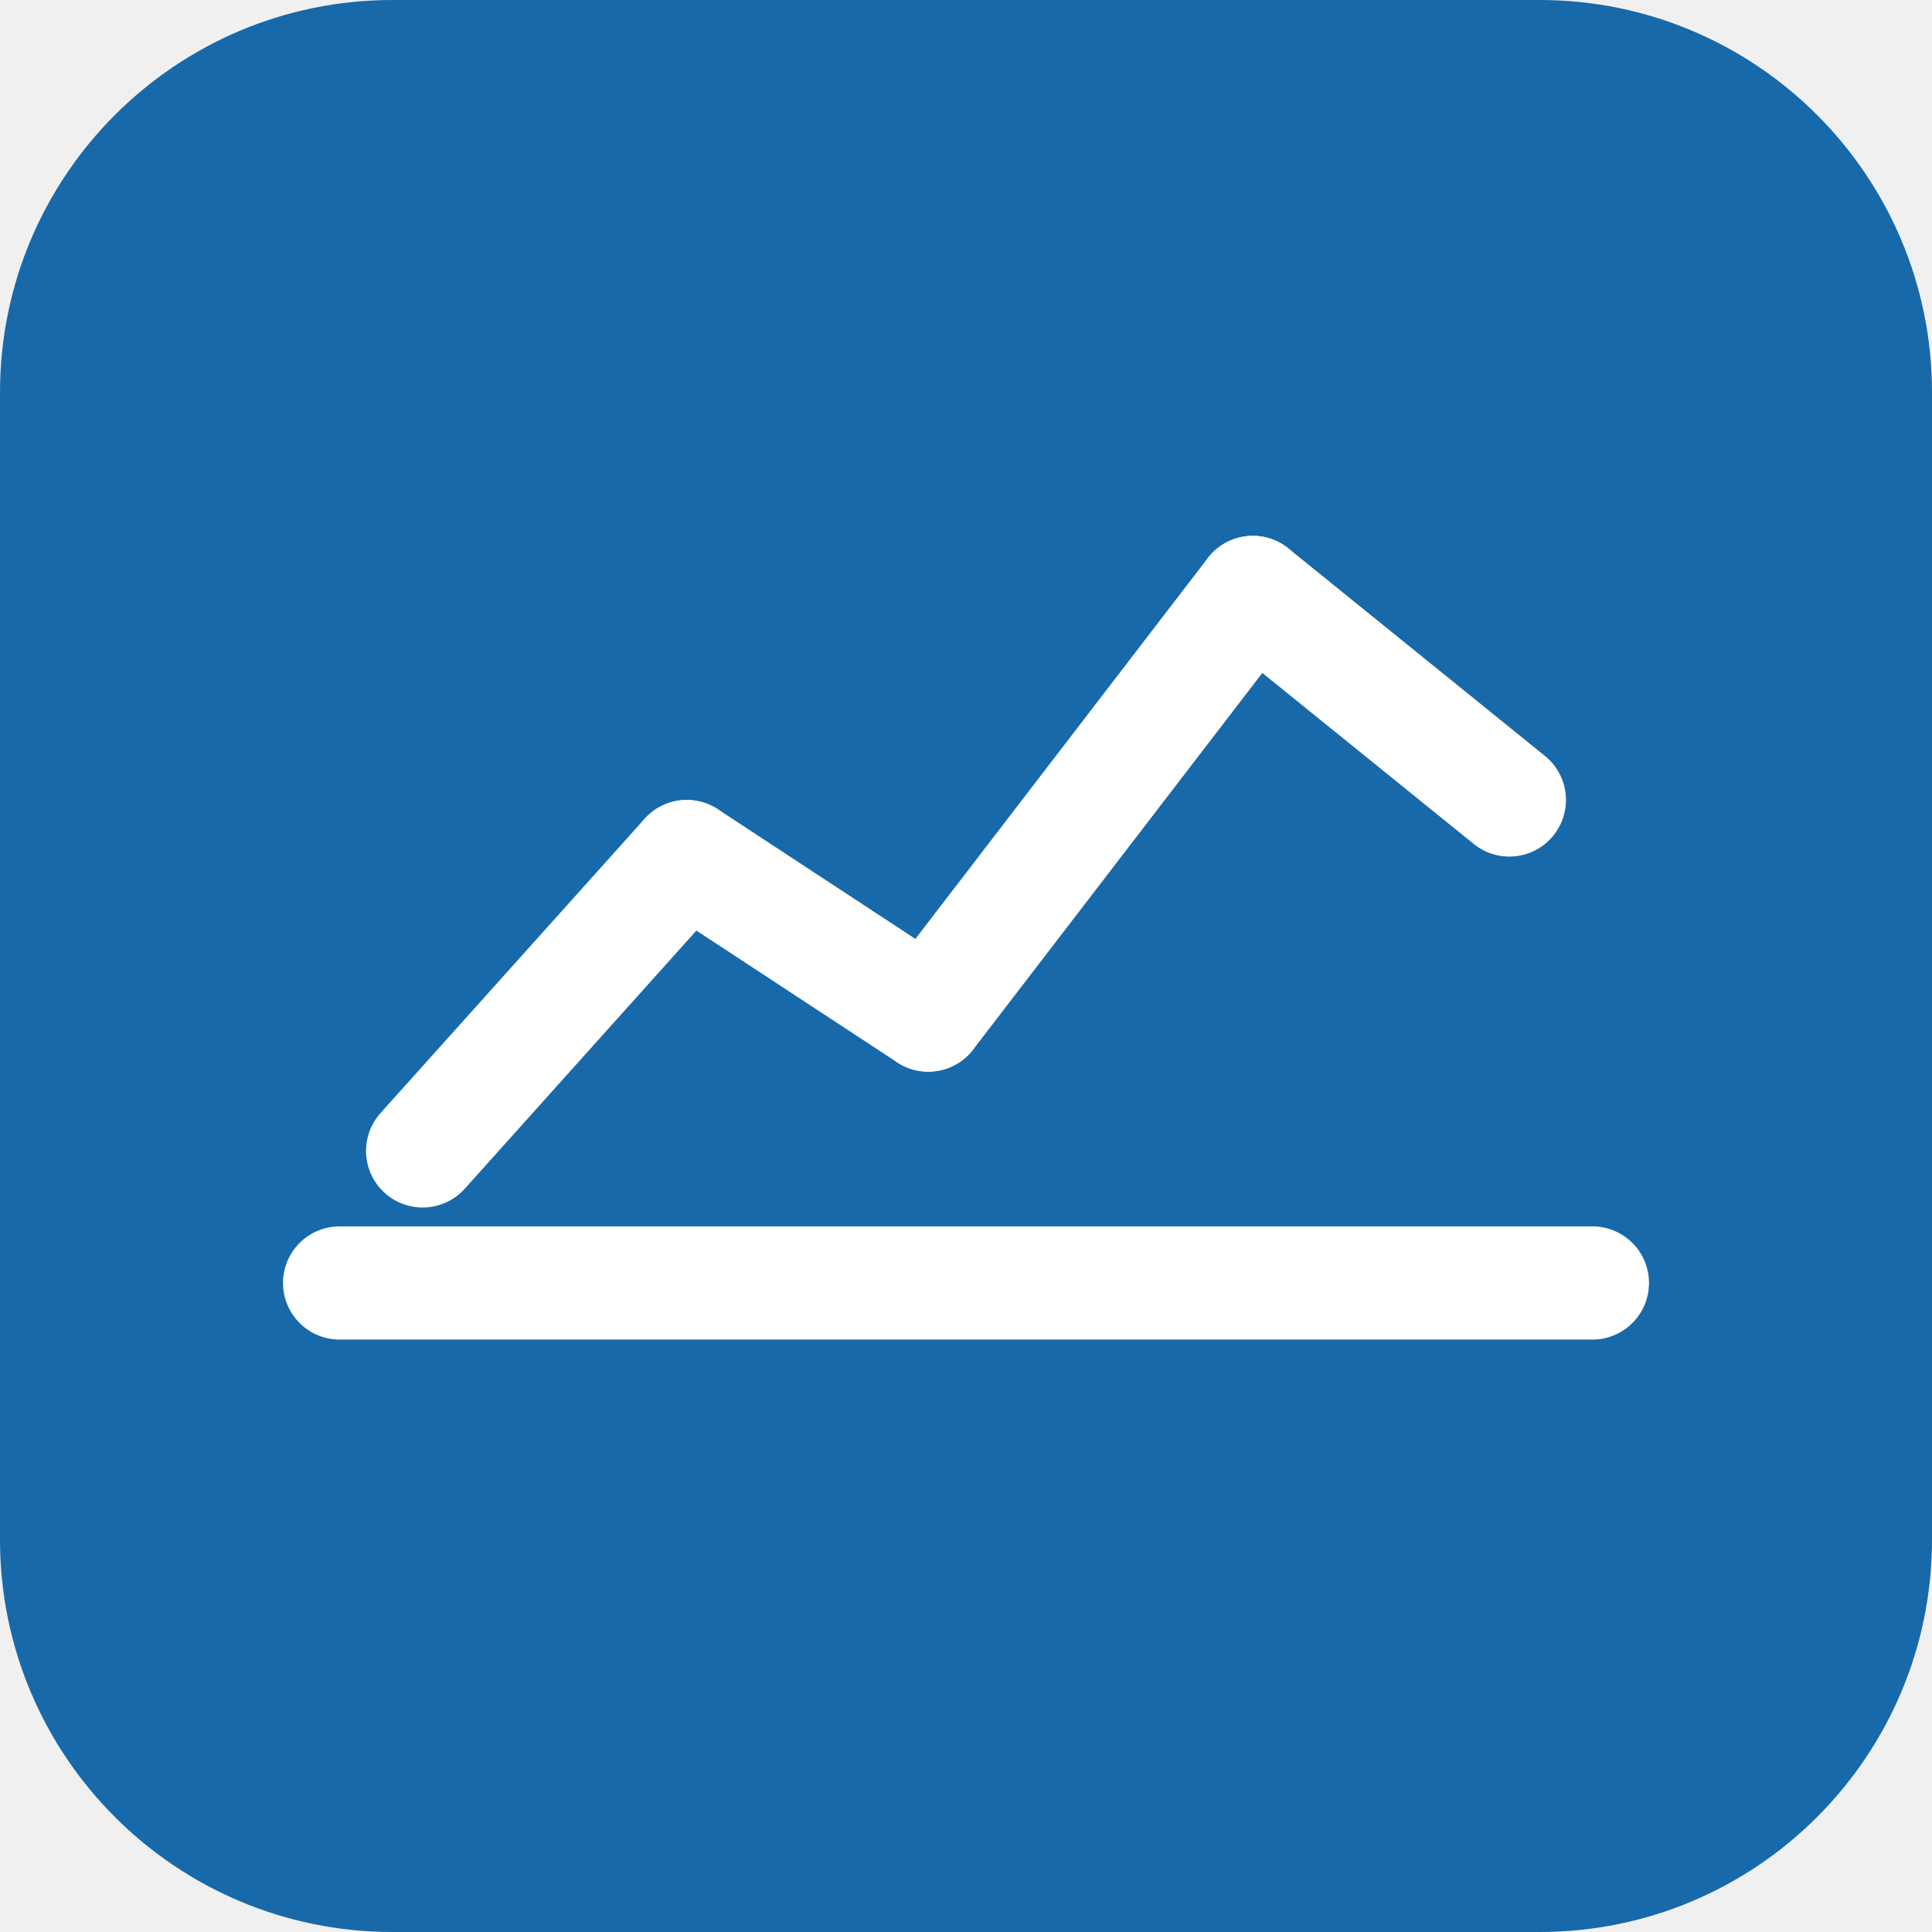
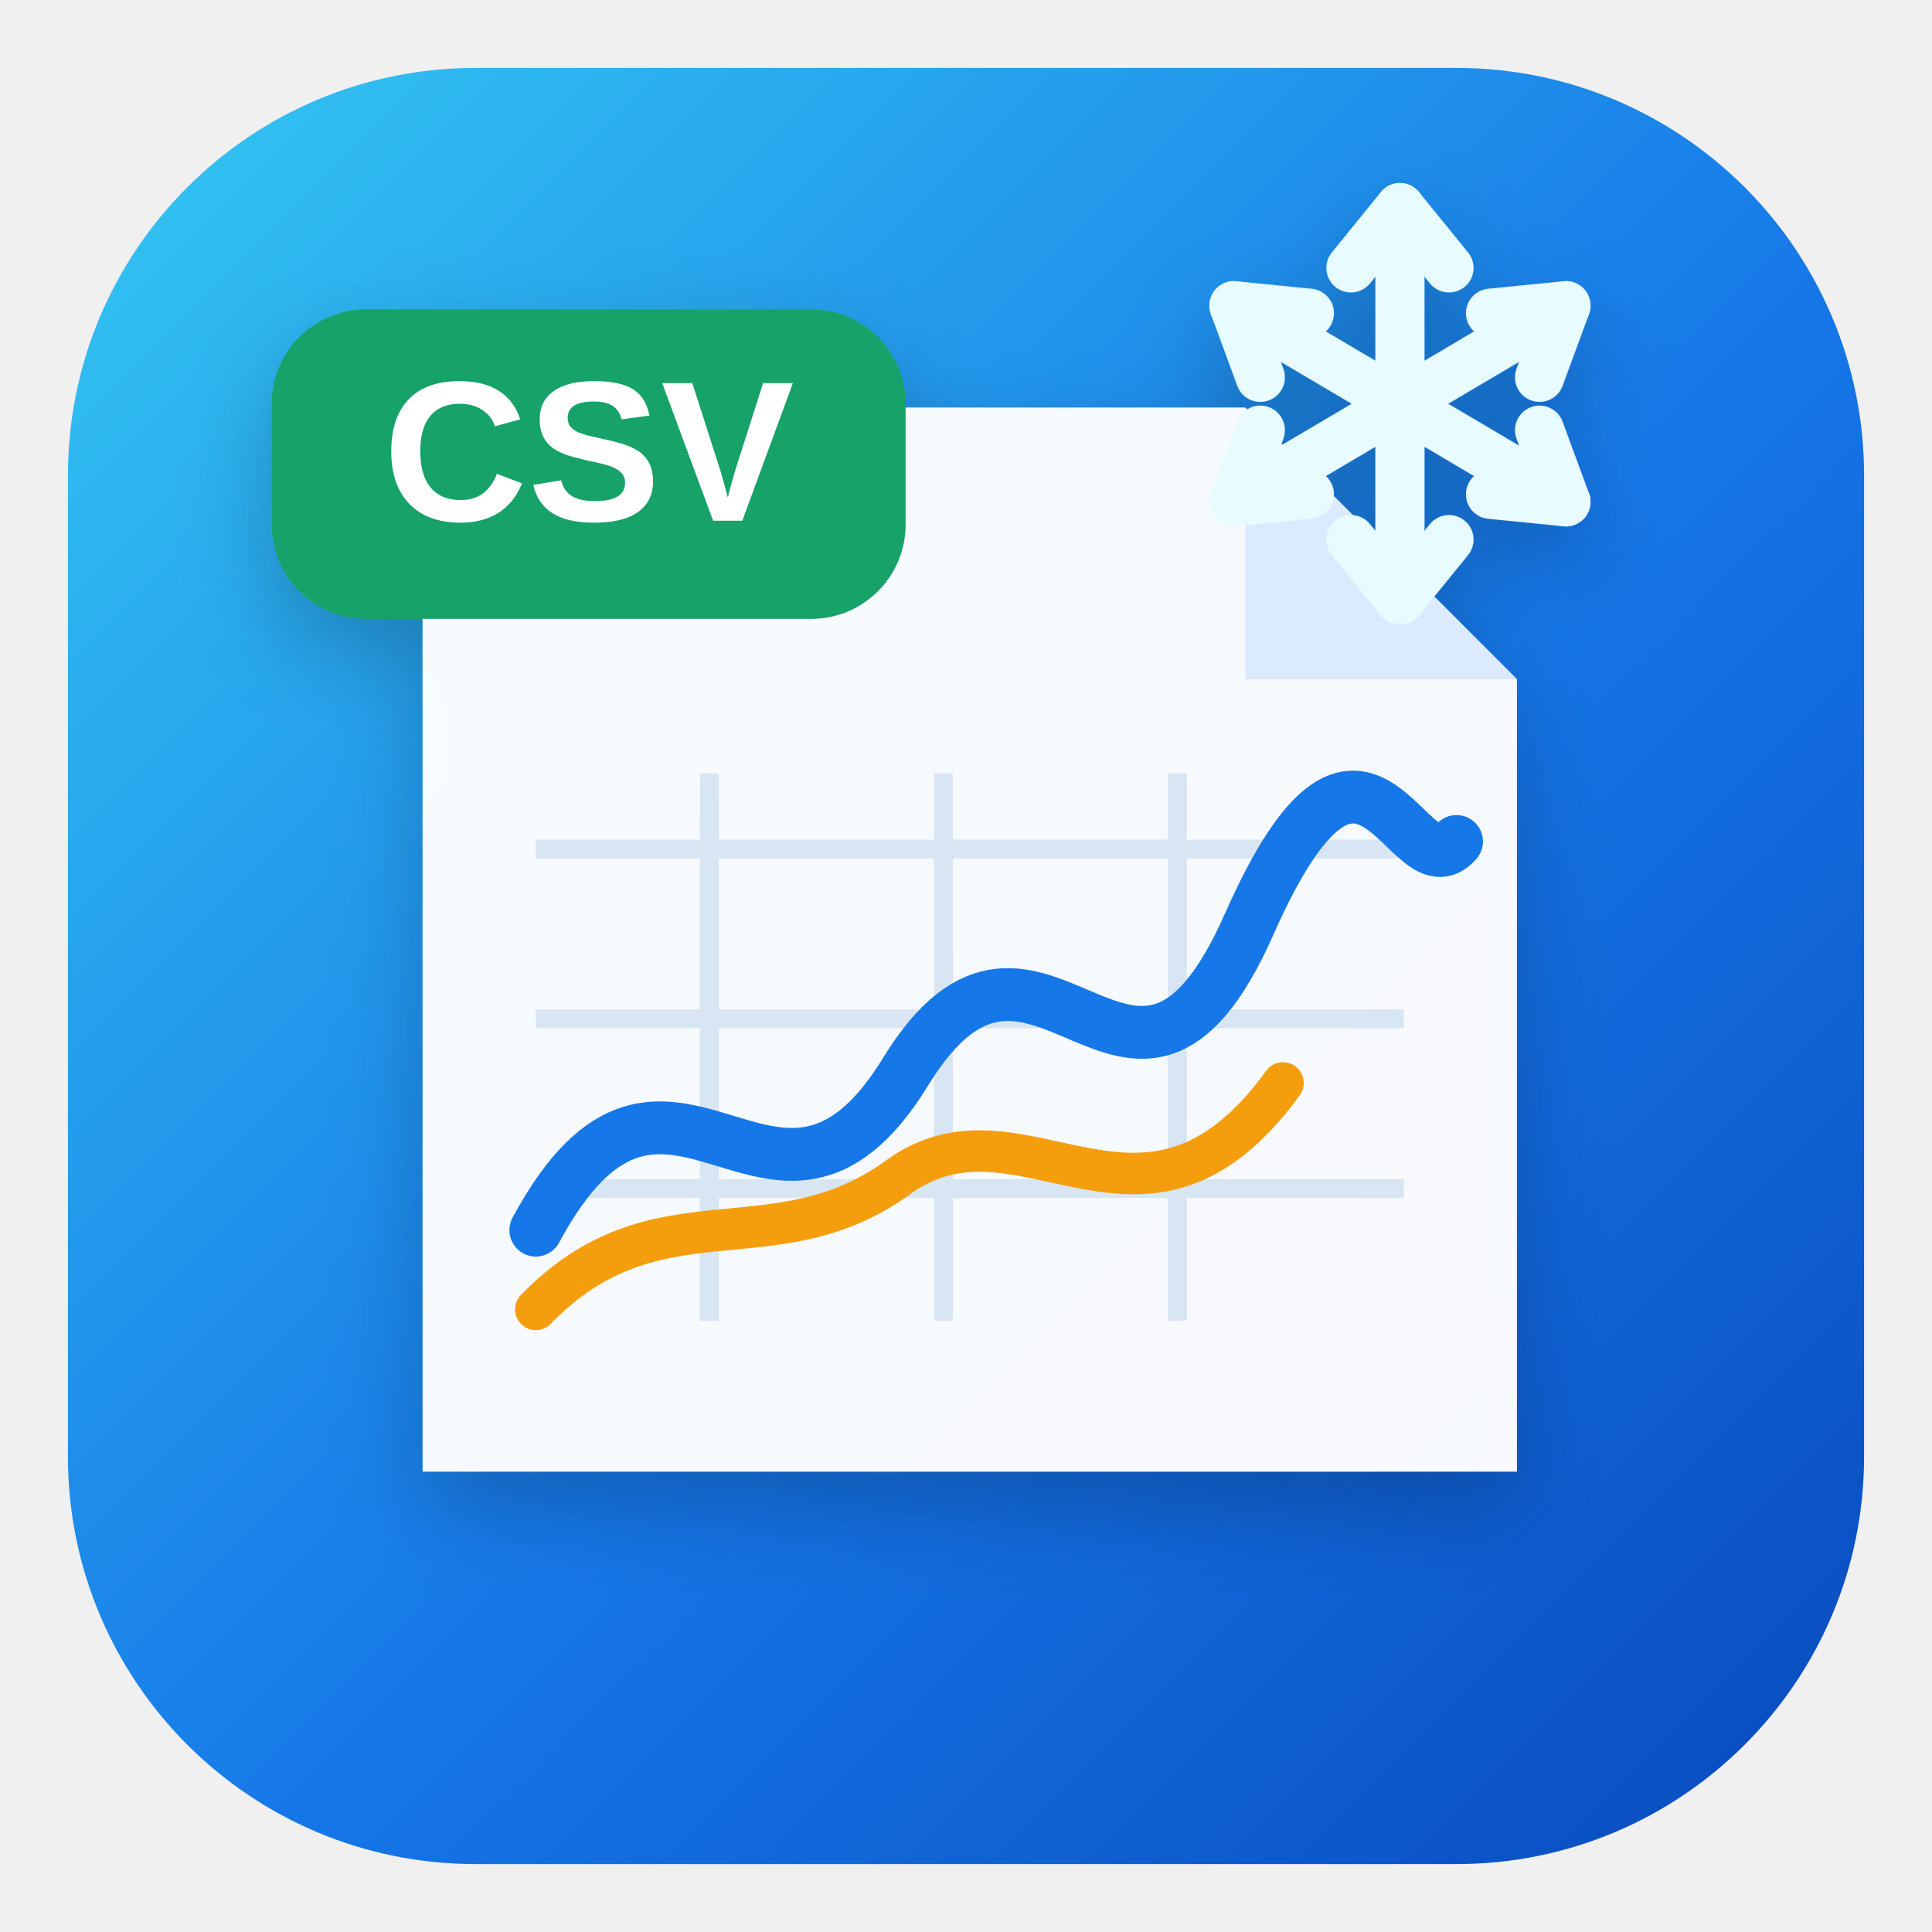
<svg xmlns="http://www.w3.org/2000/svg" viewBox="0 0 512 512">
-   <rect width="512" height="512" rx="104" fill="#1769aa" />
-   <path d="M90 340h332M112 305l70-78 64 42 86-112 68 55" fill="none" stroke="white" stroke-width="30" stroke-linecap="round" stroke-linejoin="round" />
-   <circle cx="182" cy="227" r="15" fill="white" />
-   <circle cx="246" cy="269" r="15" fill="white" />
-   <circle cx="332" cy="157" r="15" fill="white" />
+   <defs>
+     <linearGradient id="g" x1="0" y1="0" x2="1" y2="1">
+       <stop stop-color="#35c9f2" />
+       <stop offset=".55" stop-color="#1677e8" />
+       <stop offset="1" stop-color="#0849bd" />
+     </linearGradient>
+     <filter id="s">
+       <feDropShadow dx="0" dy="10" stdDeviation="12" flood-opacity=".22" />
+     </filter>
+   </defs>
+   <rect x="18" y="18" width="476" height="476" rx="108" fill="url(#g)" />
+   <g filter="url(#s)">
+     <path d="M112 108h218l72 72v210H112z" fill="#fff" opacity=".96" />
+     <path d="M330 108v72h72" fill="#dbeafe" />
+     <g stroke="#d8e5f2" stroke-width="5">
+       <path d="M142 225h230M142 270h230M142 315h230M188 205v145M250 205v145M312 205v145" />
+     </g>
+     <path d="M142 326c35-65 63 15 98-42s60 31 91-39 42-7 55-22" fill="none" stroke="#1478e8" stroke-width="14" stroke-linecap="round" />
+     <path d="M142 347c32-33 63-11 96-35s65 26 102-25" fill="none" stroke="#f59e0b" stroke-width="11" stroke-linecap="round" />
+     <rect x="72" y="82" width="168" height="82" rx="25" fill="#16a267" />
+     <text x="156" y="138" text-anchor="middle" font-family="Arial,sans-serif" font-size="53" font-weight="700" fill="#fff">CSV</text>
+     <g transform="translate(327 55)" stroke="#e8fbff" stroke-width="13" stroke-linecap="round">
+       <path d="M44 0v104M0 26l88 52M88 26L0 78" />
+       <path d="M44 0l-13 16M44 0l13 16M0 26l20 2M0 26l7 19M88 26l-20 2M88 26l-7 19M0 78l20-2M0 78l7-19M88 78l-20-2M88 78l-7-19M44 104l-13-16M44 104l13-16" />
+     </g>
+   </g>
</svg>
